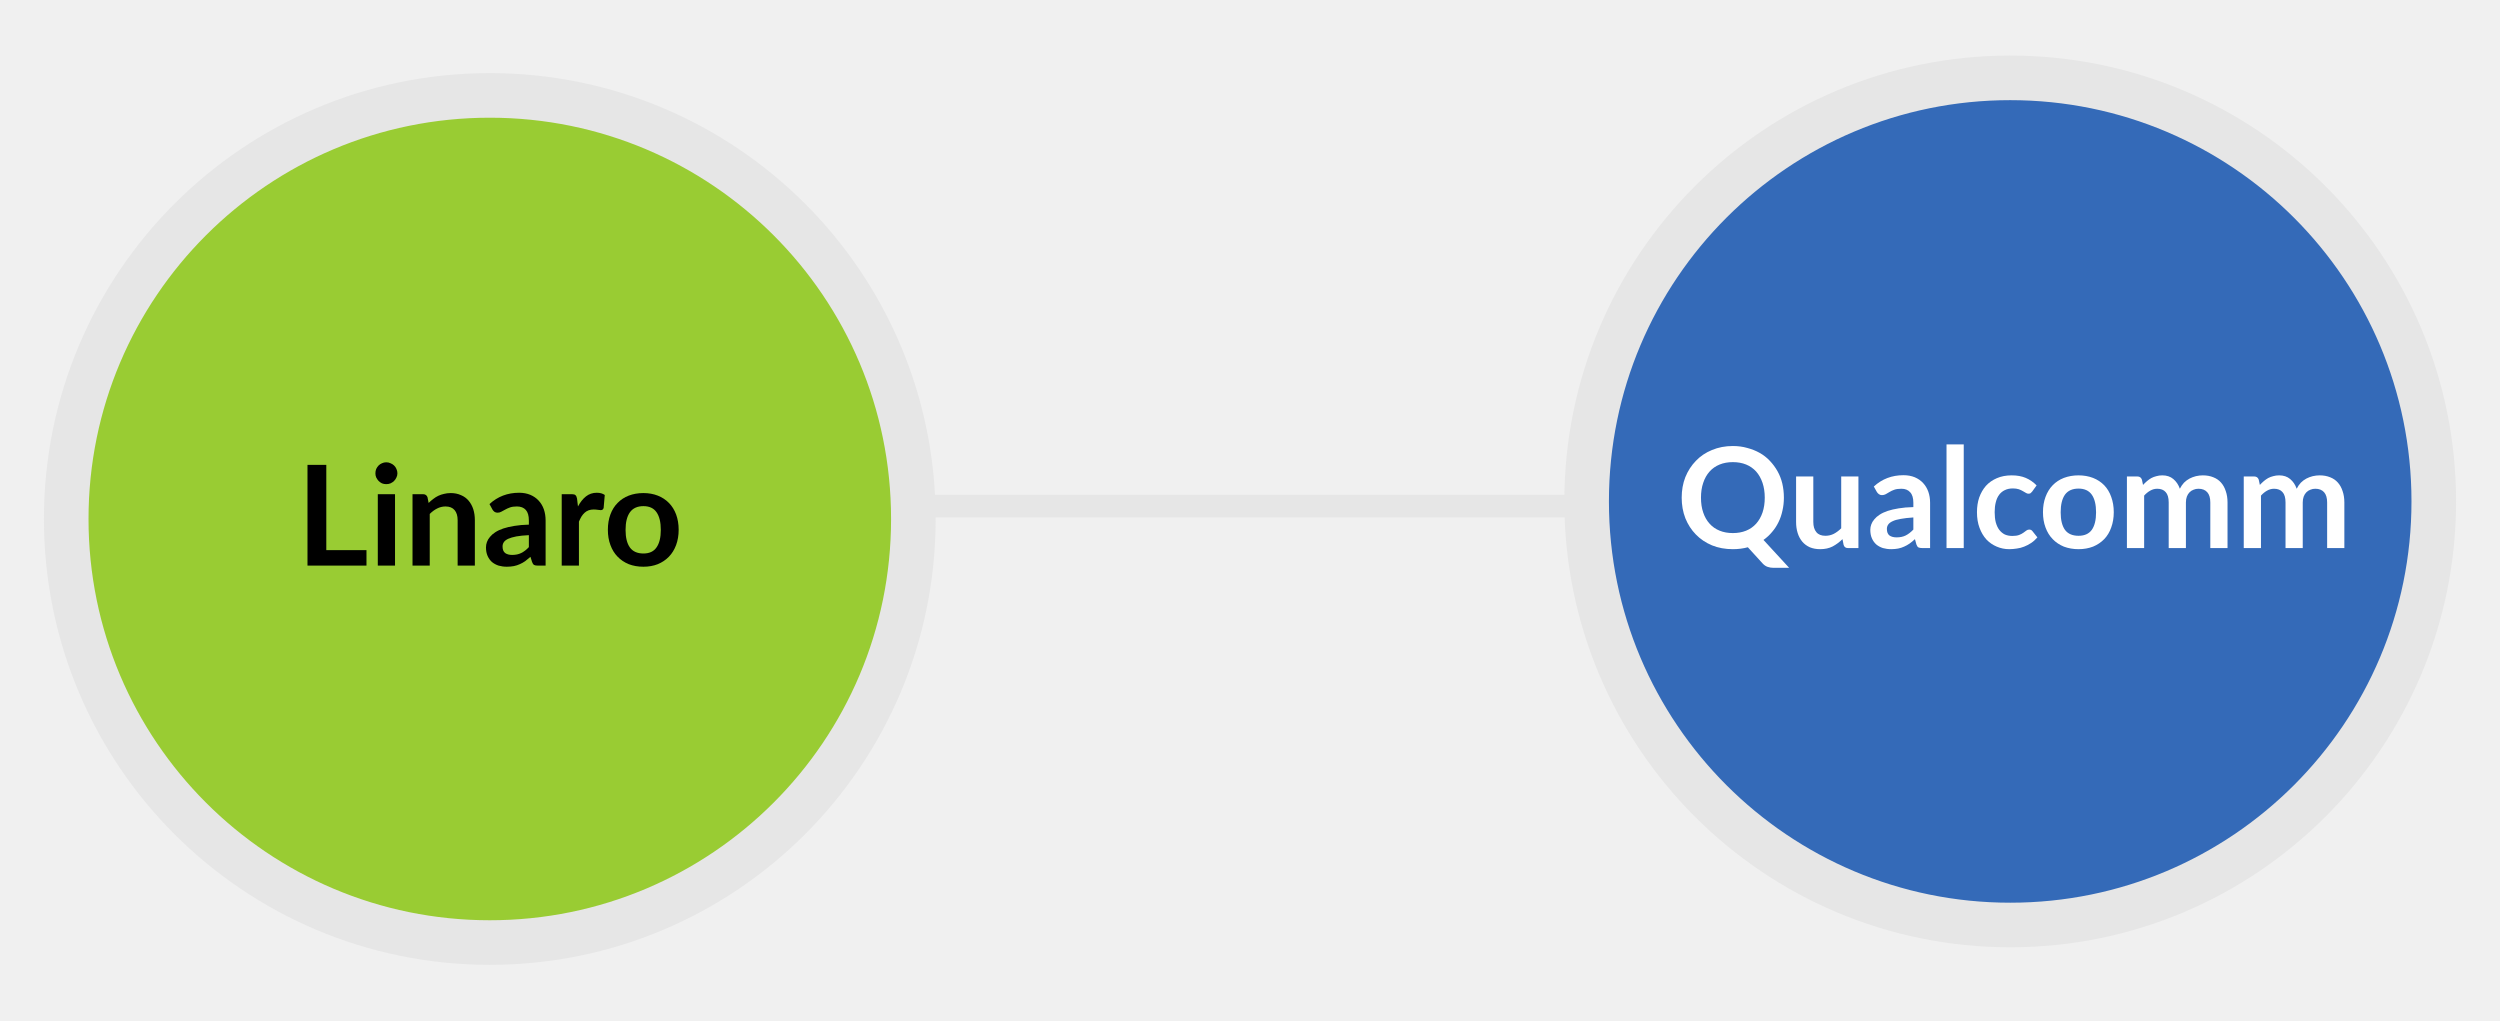
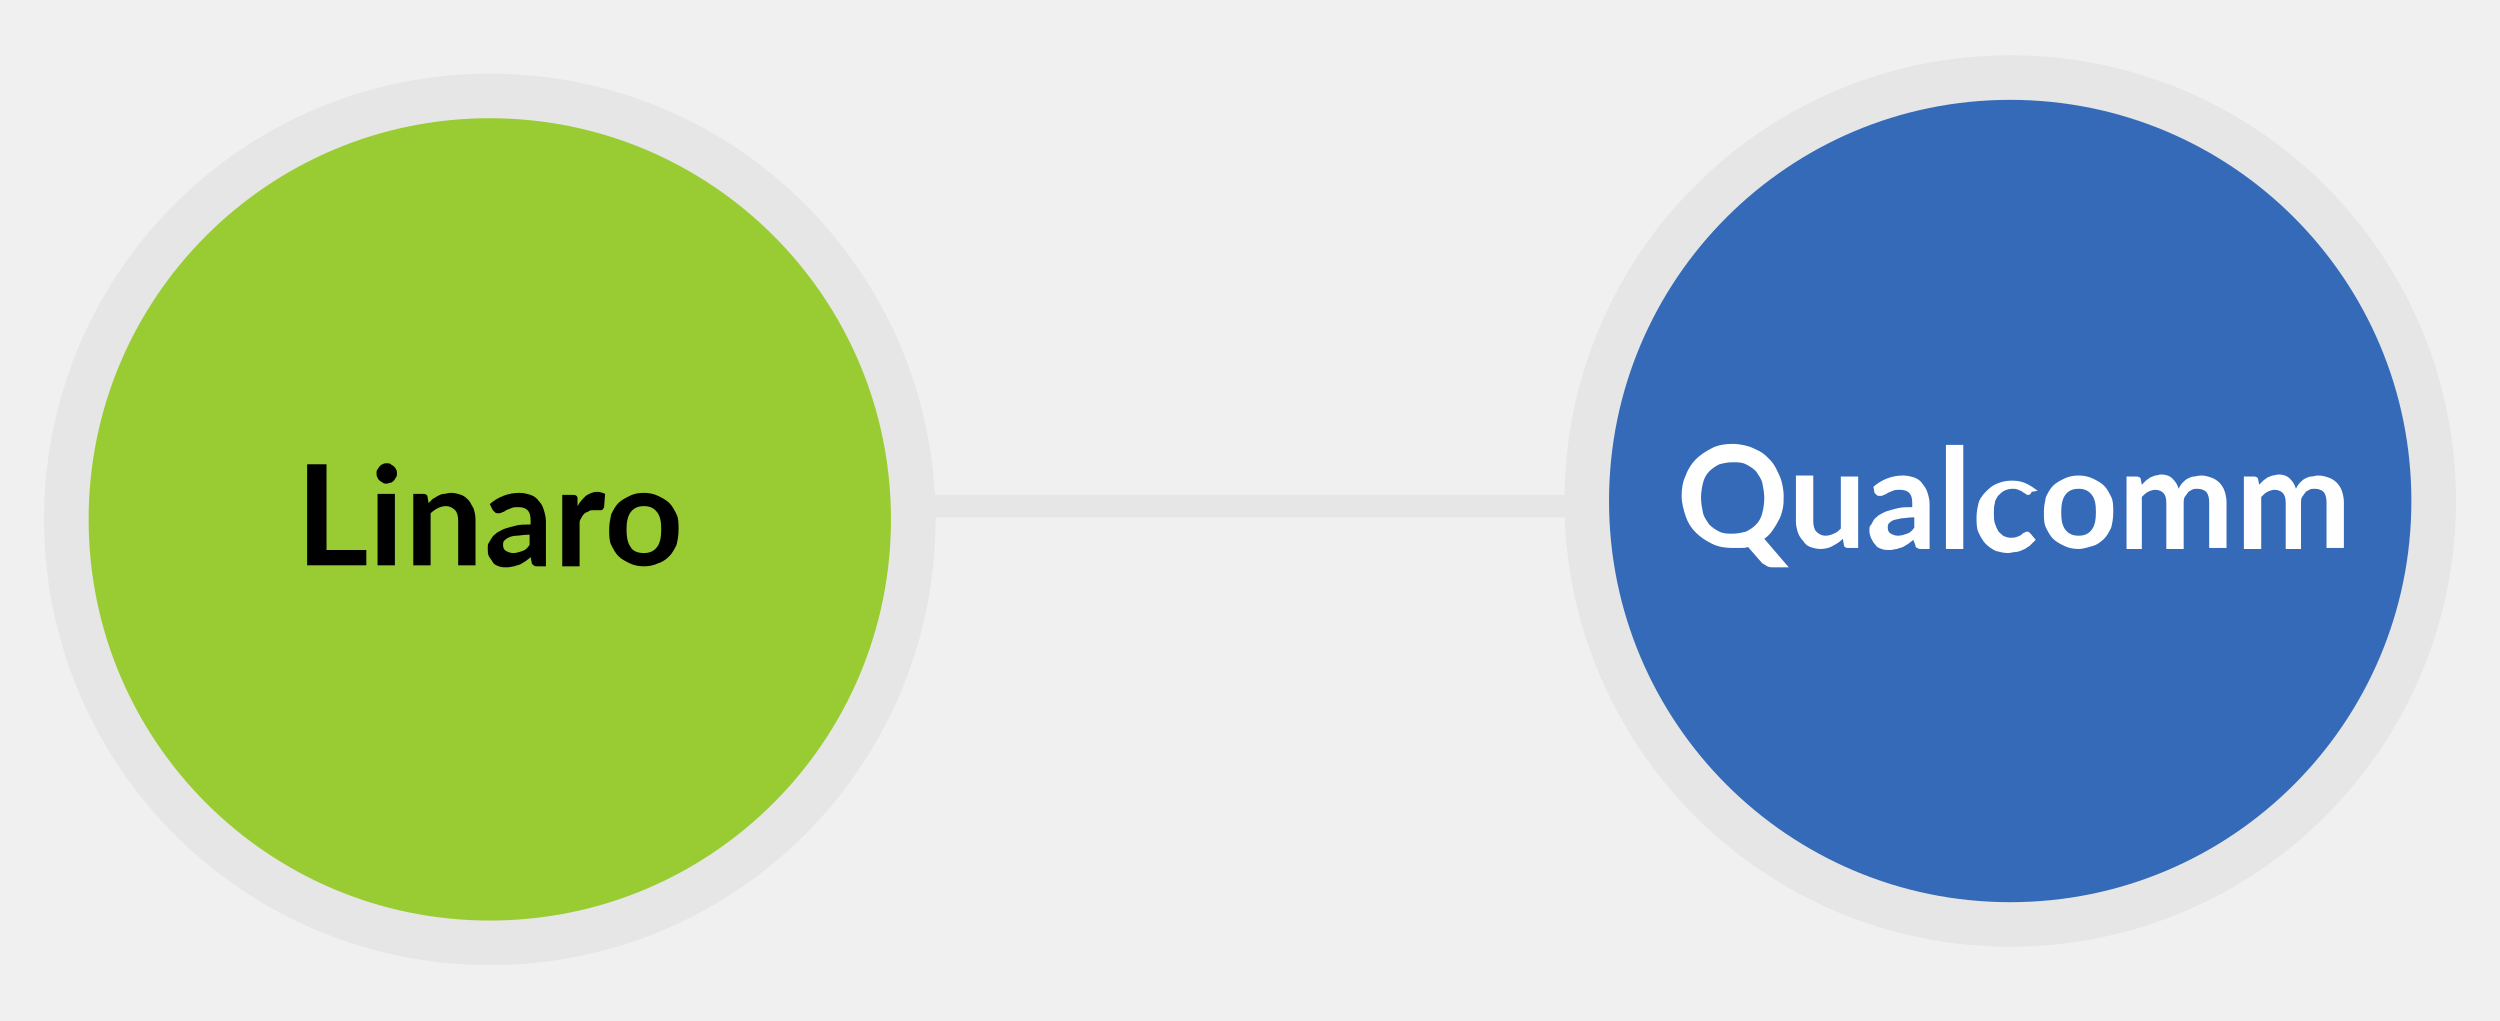
- <svg xmlns="http://www.w3.org/2000/svg" viewBox="0 0 245 100">
-   <defs>
-     <style>.cls-1{fill:none;stroke-width:2.22px;}.cls-1,.cls-2,.cls-5{stroke:#e6e6e6;stroke-miterlimit:10;}.cls-2{fill:#9c3;}.cls-2,.cls-5{stroke-width:4.37px;}.cls-3{font-size:13.65px;}.cls-3,.cls-6{font-family:Lato;font-weight:700;}.cls-4{letter-spacing:-0.01em;}.cls-5{fill:#346ab8;}.cls-6{font-size:13.67px;fill:#fff;}.cls-7{letter-spacing:-0.01em;}.cls-8{letter-spacing:0em;}.cls-9{letter-spacing:-0.01em;}</style>
-   </defs>
+ <svg xmlns="http://www.w3.org/2000/svg" version="1.1" id="Layer_1" x="0px" y="0px" viewBox="0 0 245 100" style="enable-background:new 0 0 245 100;" xml:space="preserve">
+   <style type="text/css">
+ 	.st0{fill:none;stroke:#E6E6E6;stroke-width:2.22;stroke-miterlimit:10;}
+ 	.st1{fill:#99CC33;stroke:#E6E6E6;stroke-width:4.37;stroke-miterlimit:10;}
+ 	.st2{enable-background:new    ;}
+ 	.st3{fill:#346AB8;stroke:#E6E6E6;stroke-width:4.37;stroke-miterlimit:10;}
+ 	.st4{fill:#FFFFFF;}
+ </style>
  <g id="upper">
-     <line class="cls-1" x1="35.74" y1="49.6" x2="215.24" y2="49.6" />
-     <circle class="cls-2" cx="48" cy="50.86" r="41.51" />
-     <text class="cls-3" transform="translate(29.04 55.43)">Lina<tspan class="cls-4" x="25.18" y="0">r</tspan>
-       <tspan x="30.08" y="0">o</tspan>
-     </text>
-     <circle class="cls-5" cx="197" cy="49.14" r="41.51" />
-     <text class="cls-6" transform="translate(164.29 53.71)">
-       <tspan class="cls-7">Q</tspan>
-       <tspan class="cls-8" x="10.96" y="0">ual</tspan>
-       <tspan class="cls-9" x="29" y="0">c</tspan>
-       <tspan x="35.47" y="0">omm</tspan>
-     </text>
+     <line class="st0" x1="35.7" y1="49.6" x2="215.2" y2="49.6" />
+     <circle class="st1" cx="48" cy="50.9" r="41.5" />
+     <g class="st2">
+       <path d="M35.9,53.9v1.5h-5.8v-9.9H32v8.4H35.9z" />
+       <path d="M38.9,46.4c0,0.1,0,0.3-0.1,0.4c-0.1,0.1-0.1,0.2-0.2,0.3c-0.1,0.1-0.2,0.2-0.3,0.2s-0.3,0.1-0.4,0.1    c-0.1,0-0.3,0-0.4-0.1c-0.1-0.1-0.2-0.1-0.3-0.2c-0.1-0.1-0.2-0.2-0.2-0.3c-0.1-0.1-0.1-0.3-0.1-0.4c0-0.2,0-0.3,0.1-0.4    c0.1-0.1,0.1-0.2,0.2-0.3s0.2-0.2,0.3-0.2c0.1-0.1,0.3-0.1,0.4-0.1c0.2,0,0.3,0,0.4,0.1s0.2,0.1,0.3,0.2c0.1,0.1,0.2,0.2,0.2,0.3    C38.9,46.1,38.9,46.2,38.9,46.4z M38.7,48.4v7H37v-7H38.7z" />
+       <path d="M42,49.3c0.1-0.1,0.3-0.3,0.4-0.4c0.2-0.1,0.3-0.2,0.5-0.3s0.4-0.2,0.6-0.2s0.4-0.1,0.7-0.1c0.4,0,0.7,0.1,1,0.2    c0.3,0.1,0.5,0.3,0.7,0.5c0.2,0.2,0.3,0.5,0.5,0.8c0.1,0.3,0.2,0.7,0.2,1.1v4.5h-1.7V51c0-0.4-0.1-0.8-0.3-1    c-0.2-0.2-0.5-0.4-0.9-0.4c-0.3,0-0.6,0.1-0.8,0.2s-0.5,0.3-0.7,0.5v5.1h-1.7v-7h1c0.2,0,0.4,0.1,0.4,0.3L42,49.3z" />
+       <path d="M48,49.4c0.8-0.7,1.8-1.1,2.9-1.1c0.4,0,0.8,0.1,1.1,0.2c0.3,0.1,0.6,0.3,0.8,0.6c0.2,0.2,0.4,0.5,0.5,0.9    c0.1,0.3,0.2,0.7,0.2,1.1v4.4h-0.8c-0.2,0-0.3,0-0.4-0.1s-0.2-0.1-0.2-0.3L52,54.6c-0.2,0.2-0.4,0.3-0.5,0.4    c-0.2,0.1-0.3,0.2-0.5,0.3s-0.4,0.1-0.6,0.2c-0.2,0-0.4,0.1-0.7,0.1c-0.3,0-0.6,0-0.8-0.1c-0.3-0.1-0.5-0.2-0.6-0.4    s-0.3-0.4-0.4-0.6c-0.1-0.2-0.1-0.5-0.1-0.8c0-0.2,0-0.4,0.1-0.5c0.1-0.2,0.2-0.3,0.3-0.5c0.1-0.2,0.3-0.3,0.5-0.5    c0.2-0.1,0.5-0.3,0.8-0.4c0.3-0.1,0.7-0.2,1.1-0.3c0.4-0.1,0.9-0.1,1.4-0.1V51c0-0.5-0.1-0.8-0.3-1c-0.2-0.2-0.5-0.3-0.9-0.3    c-0.3,0-0.5,0-0.7,0.1c-0.2,0.1-0.3,0.1-0.5,0.2c-0.1,0.1-0.3,0.2-0.4,0.2c-0.1,0.1-0.2,0.1-0.4,0.1c-0.1,0-0.2,0-0.3-0.1    s-0.1-0.1-0.2-0.2L48,49.4z M51.8,52.4c-0.5,0-0.9,0.1-1.2,0.1s-0.6,0.1-0.8,0.2s-0.3,0.2-0.4,0.3c-0.1,0.1-0.1,0.3-0.1,0.4    c0,0.3,0.1,0.5,0.3,0.6c0.2,0.1,0.4,0.2,0.7,0.2c0.3,0,0.6-0.1,0.9-0.2c0.3-0.1,0.5-0.3,0.7-0.6V52.4z" />
+     </g>
+     <g class="st2">
+       <path d="M56.6,49.6c0.2-0.4,0.5-0.7,0.8-1c0.3-0.2,0.7-0.4,1.1-0.4c0.3,0,0.6,0.1,0.8,0.2l-0.1,1.3c0,0.1-0.1,0.1-0.1,0.2    c0,0-0.1,0.1-0.2,0.1c-0.1,0-0.2,0-0.3,0c-0.1,0-0.3,0-0.4,0c-0.2,0-0.4,0-0.5,0.1c-0.1,0.1-0.3,0.1-0.4,0.2s-0.2,0.2-0.3,0.4    s-0.2,0.3-0.2,0.5v4.3h-1.7v-7h1c0.2,0,0.3,0,0.4,0.1s0.1,0.2,0.1,0.3L56.6,49.6z" />
+     </g>
+     <g class="st2">
+       <path d="M63.1,48.3c0.5,0,1,0.1,1.4,0.3c0.4,0.2,0.8,0.4,1.1,0.7c0.3,0.3,0.5,0.7,0.7,1.1c0.2,0.4,0.2,0.9,0.2,1.5    c0,0.6-0.1,1.1-0.2,1.5c-0.2,0.4-0.4,0.8-0.7,1.1c-0.3,0.3-0.7,0.6-1.1,0.7c-0.4,0.2-0.9,0.3-1.4,0.3c-0.5,0-1-0.1-1.4-0.3    c-0.4-0.2-0.8-0.4-1.1-0.7c-0.3-0.3-0.5-0.7-0.7-1.1c-0.2-0.4-0.2-0.9-0.2-1.5c0-0.6,0.1-1,0.2-1.5c0.2-0.4,0.4-0.8,0.7-1.1    c0.3-0.3,0.7-0.5,1.1-0.7C62.1,48.4,62.5,48.3,63.1,48.3z M63.1,54.2c0.6,0,1-0.2,1.3-0.6s0.4-1,0.4-1.7c0-0.8-0.1-1.3-0.4-1.7    c-0.3-0.4-0.7-0.6-1.3-0.6c-0.6,0-1,0.2-1.3,0.6c-0.3,0.4-0.4,1-0.4,1.7s0.1,1.3,0.4,1.7C62,54,62.5,54.2,63.1,54.2z" />
+     </g>
+     <circle class="st3" cx="197" cy="49.1" r="41.5" />
+     <g class="st2">
+       <path class="st4" d="M175.3,55.6h-1.5c-0.2,0-0.4,0-0.6-0.1c-0.2-0.1-0.3-0.2-0.5-0.3l-1.4-1.6c-0.2,0.1-0.5,0.1-0.7,0.1    c-0.2,0-0.5,0-0.8,0c-0.7,0-1.4-0.1-2-0.4s-1.1-0.6-1.6-1.1s-0.8-1-1-1.6c-0.2-0.6-0.4-1.3-0.4-2s0.1-1.4,0.4-2    c0.2-0.6,0.6-1.2,1-1.6s1-0.8,1.6-1.1s1.3-0.4,2-0.4c0.5,0,1,0.1,1.4,0.2c0.4,0.1,0.8,0.3,1.2,0.5s0.7,0.5,1,0.8    c0.3,0.3,0.5,0.6,0.7,1c0.2,0.4,0.4,0.8,0.5,1.2c0.1,0.4,0.2,0.9,0.2,1.4c0,0.4,0,0.9-0.1,1.3c-0.1,0.4-0.2,0.8-0.4,1.1    c-0.2,0.4-0.4,0.7-0.6,1s-0.5,0.6-0.8,0.8L175.3,55.6z M166.7,48.8c0,0.5,0.1,1,0.2,1.5c0.1,0.4,0.4,0.8,0.6,1.1    c0.3,0.3,0.6,0.5,1,0.7c0.4,0.2,0.8,0.2,1.3,0.2c0.5,0,0.9-0.1,1.3-0.2c0.4-0.2,0.7-0.4,1-0.7c0.3-0.3,0.5-0.7,0.6-1.1    c0.1-0.4,0.2-0.9,0.2-1.5c0-0.5-0.1-1-0.2-1.5c-0.1-0.4-0.4-0.8-0.6-1.1c-0.3-0.3-0.6-0.5-1-0.7c-0.4-0.2-0.8-0.2-1.3-0.2    c-0.5,0-0.9,0.1-1.3,0.2c-0.4,0.2-0.7,0.4-1,0.7c-0.3,0.3-0.5,0.7-0.6,1.1C166.8,47.7,166.7,48.2,166.7,48.8z" />
+     </g>
+     <g class="st2">
+       <path class="st4" d="M182.1,46.7v7h-1c-0.2,0-0.4-0.1-0.4-0.3l-0.1-0.6c-0.3,0.3-0.6,0.5-1,0.7c-0.3,0.2-0.8,0.3-1.2,0.3    c-0.4,0-0.7-0.1-1-0.2c-0.3-0.1-0.5-0.3-0.7-0.6c-0.2-0.2-0.4-0.5-0.5-0.8c-0.1-0.3-0.2-0.7-0.2-1.1v-4.5h1.7v4.5    c0,0.4,0.1,0.8,0.3,1c0.2,0.2,0.5,0.4,0.9,0.4c0.3,0,0.6-0.1,0.8-0.2c0.3-0.1,0.5-0.3,0.7-0.5v-5.1H182.1z" />
+       <path class="st4" d="M183.6,47.7c0.8-0.7,1.8-1.1,2.9-1.1c0.4,0,0.8,0.1,1.1,0.2c0.3,0.1,0.6,0.3,0.8,0.6s0.4,0.5,0.5,0.9    c0.1,0.3,0.2,0.7,0.2,1.1v4.4h-0.8c-0.2,0-0.3,0-0.4-0.1c-0.1,0-0.2-0.1-0.2-0.3l-0.2-0.5c-0.2,0.2-0.4,0.3-0.5,0.4    c-0.2,0.1-0.3,0.2-0.5,0.3c-0.2,0.1-0.4,0.1-0.6,0.2c-0.2,0-0.4,0.1-0.7,0.1c-0.3,0-0.6,0-0.8-0.1c-0.3-0.1-0.5-0.2-0.6-0.4    c-0.2-0.2-0.3-0.4-0.4-0.6c-0.1-0.2-0.2-0.5-0.2-0.8c0-0.2,0-0.4,0.1-0.5s0.2-0.3,0.3-0.5c0.1-0.2,0.3-0.3,0.5-0.5    c0.2-0.1,0.5-0.3,0.8-0.4c0.3-0.1,0.7-0.2,1.1-0.3c0.4-0.1,0.9-0.1,1.4-0.1v-0.4c0-0.5-0.1-0.8-0.3-1c-0.2-0.2-0.5-0.3-0.9-0.3    c-0.3,0-0.5,0-0.7,0.1s-0.3,0.1-0.5,0.2c-0.1,0.1-0.3,0.2-0.4,0.2c-0.1,0.1-0.2,0.1-0.4,0.1c-0.1,0-0.2,0-0.3-0.1    s-0.1-0.1-0.2-0.2L183.6,47.7z M187.5,50.7c-0.5,0-0.9,0.1-1.2,0.1c-0.3,0.1-0.6,0.1-0.8,0.2c-0.2,0.1-0.3,0.2-0.4,0.3    c-0.1,0.1-0.1,0.3-0.1,0.4c0,0.3,0.1,0.5,0.3,0.6c0.2,0.1,0.4,0.2,0.7,0.2c0.3,0,0.6-0.1,0.9-0.2c0.3-0.1,0.5-0.3,0.7-0.6V50.7z" />
+       <path class="st4" d="M192.4,43.6v10.2h-1.7V43.6H192.4z" />
+     </g>
+     <g class="st2">
+       <path class="st4" d="M199.1,48.2c0,0.1-0.1,0.1-0.1,0.2c0,0-0.1,0.1-0.2,0.1c-0.1,0-0.2,0-0.3-0.1c-0.1-0.1-0.2-0.1-0.3-0.2    c-0.1-0.1-0.2-0.1-0.4-0.2c-0.2-0.1-0.4-0.1-0.6-0.1c-0.3,0-0.6,0.1-0.8,0.2c-0.2,0.1-0.4,0.3-0.6,0.5c-0.1,0.2-0.3,0.4-0.3,0.7    c-0.1,0.3-0.1,0.6-0.1,1c0,0.4,0,0.7,0.1,1c0.1,0.3,0.2,0.5,0.3,0.7s0.3,0.3,0.5,0.5c0.2,0.1,0.5,0.2,0.7,0.2s0.5,0,0.7-0.1    c0.2-0.1,0.3-0.1,0.4-0.2c0.1-0.1,0.2-0.2,0.3-0.2c0.1-0.1,0.2-0.1,0.3-0.1c0.1,0,0.2,0.1,0.3,0.2l0.5,0.6    c-0.2,0.2-0.4,0.4-0.6,0.6c-0.2,0.1-0.4,0.3-0.7,0.4c-0.2,0.1-0.5,0.2-0.7,0.2c-0.2,0-0.5,0.1-0.7,0.1c-0.4,0-0.8-0.1-1.2-0.2    c-0.4-0.2-0.7-0.4-1-0.7s-0.5-0.7-0.7-1.1c-0.2-0.4-0.2-1-0.2-1.5c0-0.5,0.1-1,0.2-1.4c0.1-0.4,0.4-0.8,0.7-1.1s0.6-0.6,1.1-0.8    s0.9-0.3,1.5-0.3c0.5,0,1,0.1,1.4,0.3c0.4,0.2,0.7,0.4,1.1,0.7L199.1,48.2z" />
+     </g>
+     <g class="st2">
+       <path class="st4" d="M203.7,46.6c0.5,0,1,0.1,1.4,0.3s0.8,0.4,1.1,0.7c0.3,0.3,0.5,0.7,0.7,1.1c0.2,0.4,0.2,0.9,0.2,1.5    c0,0.6-0.1,1.1-0.2,1.5c-0.2,0.4-0.4,0.8-0.7,1.1c-0.3,0.3-0.7,0.6-1.1,0.7s-0.9,0.3-1.4,0.3c-0.5,0-1-0.1-1.4-0.3    c-0.4-0.2-0.8-0.4-1.1-0.7c-0.3-0.3-0.5-0.7-0.7-1.1c-0.2-0.4-0.2-0.9-0.2-1.5c0-0.6,0.1-1,0.2-1.5c0.2-0.4,0.4-0.8,0.7-1.1    c0.3-0.3,0.7-0.5,1.1-0.7C202.7,46.7,203.2,46.6,203.7,46.6z M203.7,52.5c0.6,0,1-0.2,1.3-0.6c0.3-0.4,0.4-1,0.4-1.7    c0-0.8-0.1-1.3-0.4-1.7s-0.7-0.6-1.3-0.6c-0.6,0-1,0.2-1.3,0.6c-0.3,0.4-0.4,1-0.4,1.7c0,0.8,0.1,1.3,0.4,1.7    C202.7,52.3,203.1,52.5,203.7,52.5z" />
+       <path class="st4" d="M208.4,53.7v-7h1c0.2,0,0.4,0.1,0.4,0.3l0.1,0.5c0.1-0.1,0.3-0.3,0.4-0.4c0.1-0.1,0.3-0.2,0.4-0.3    c0.2-0.1,0.3-0.1,0.5-0.2c0.2,0,0.4-0.1,0.6-0.1c0.4,0,0.8,0.1,1.1,0.4s0.5,0.6,0.6,1c0.1-0.2,0.2-0.4,0.4-0.6    c0.2-0.2,0.3-0.3,0.5-0.4c0.2-0.1,0.4-0.2,0.6-0.2c0.2,0,0.4-0.1,0.7-0.1c0.4,0,0.7,0.1,1,0.2s0.6,0.3,0.8,0.5s0.4,0.5,0.5,0.8    c0.1,0.3,0.2,0.7,0.2,1.1v4.5h-1.7v-4.5c0-0.4-0.1-0.8-0.3-1s-0.5-0.3-0.9-0.3c-0.2,0-0.3,0-0.5,0.1c-0.1,0.1-0.3,0.1-0.4,0.3    c-0.1,0.1-0.2,0.3-0.3,0.4c-0.1,0.2-0.1,0.4-0.1,0.6v4.5h-1.7v-4.5c0-0.5-0.1-0.8-0.3-1s-0.5-0.3-0.8-0.3c-0.2,0-0.5,0.1-0.7,0.2    c-0.2,0.1-0.4,0.3-0.6,0.5v5.1H208.4z" />
+       <path class="st4" d="M219.9,53.7v-7h1c0.2,0,0.4,0.1,0.4,0.3l0.1,0.5c0.1-0.1,0.3-0.3,0.4-0.4c0.1-0.1,0.3-0.2,0.4-0.3    c0.2-0.1,0.3-0.1,0.5-0.2c0.2,0,0.4-0.1,0.6-0.1c0.4,0,0.8,0.1,1.1,0.4s0.5,0.6,0.6,1c0.1-0.2,0.2-0.4,0.4-0.6    c0.2-0.2,0.3-0.3,0.5-0.4c0.2-0.1,0.4-0.2,0.6-0.2c0.2,0,0.4-0.1,0.7-0.1c0.4,0,0.7,0.1,1,0.2s0.6,0.3,0.8,0.5s0.4,0.5,0.5,0.8    c0.1,0.3,0.2,0.7,0.2,1.1v4.5h-1.7v-4.5c0-0.4-0.1-0.8-0.3-1s-0.5-0.3-0.9-0.3c-0.2,0-0.3,0-0.5,0.1c-0.1,0.1-0.3,0.1-0.4,0.3    c-0.1,0.1-0.2,0.3-0.3,0.4c-0.1,0.2-0.1,0.4-0.1,0.6v4.5H224v-4.5c0-0.5-0.1-0.8-0.3-1s-0.5-0.3-0.8-0.3c-0.2,0-0.5,0.1-0.7,0.2    c-0.2,0.1-0.4,0.3-0.6,0.5v5.1H219.9z" />
+     </g>
  </g>
</svg>
